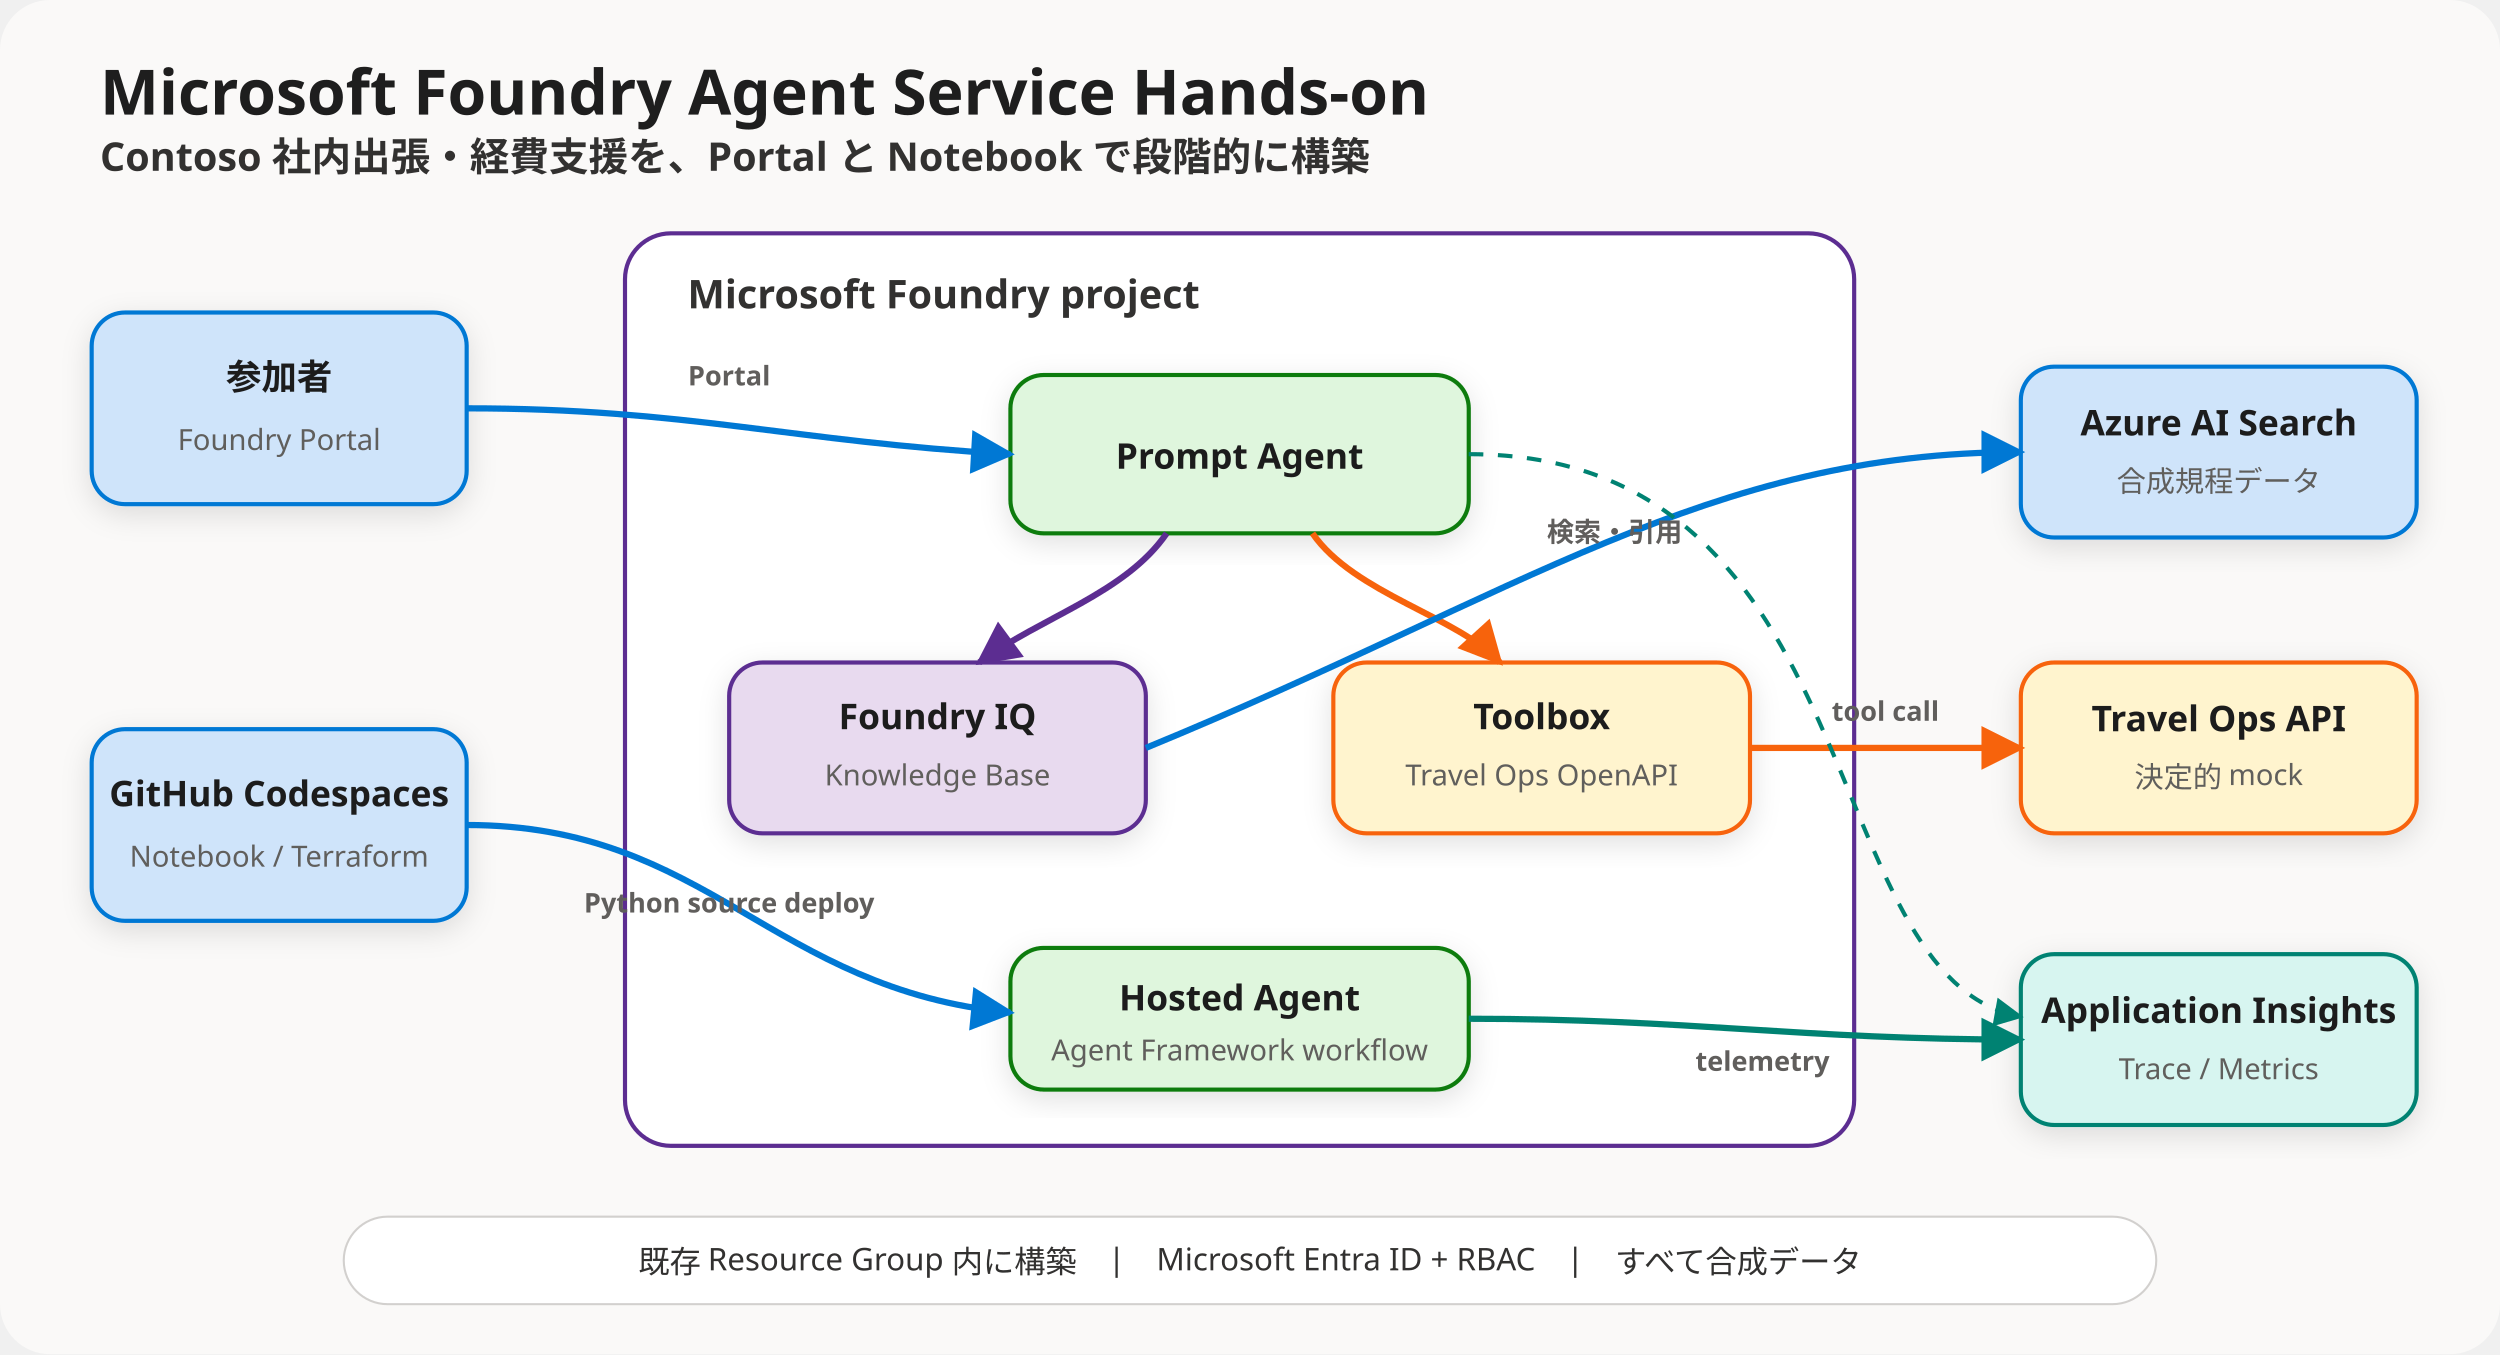
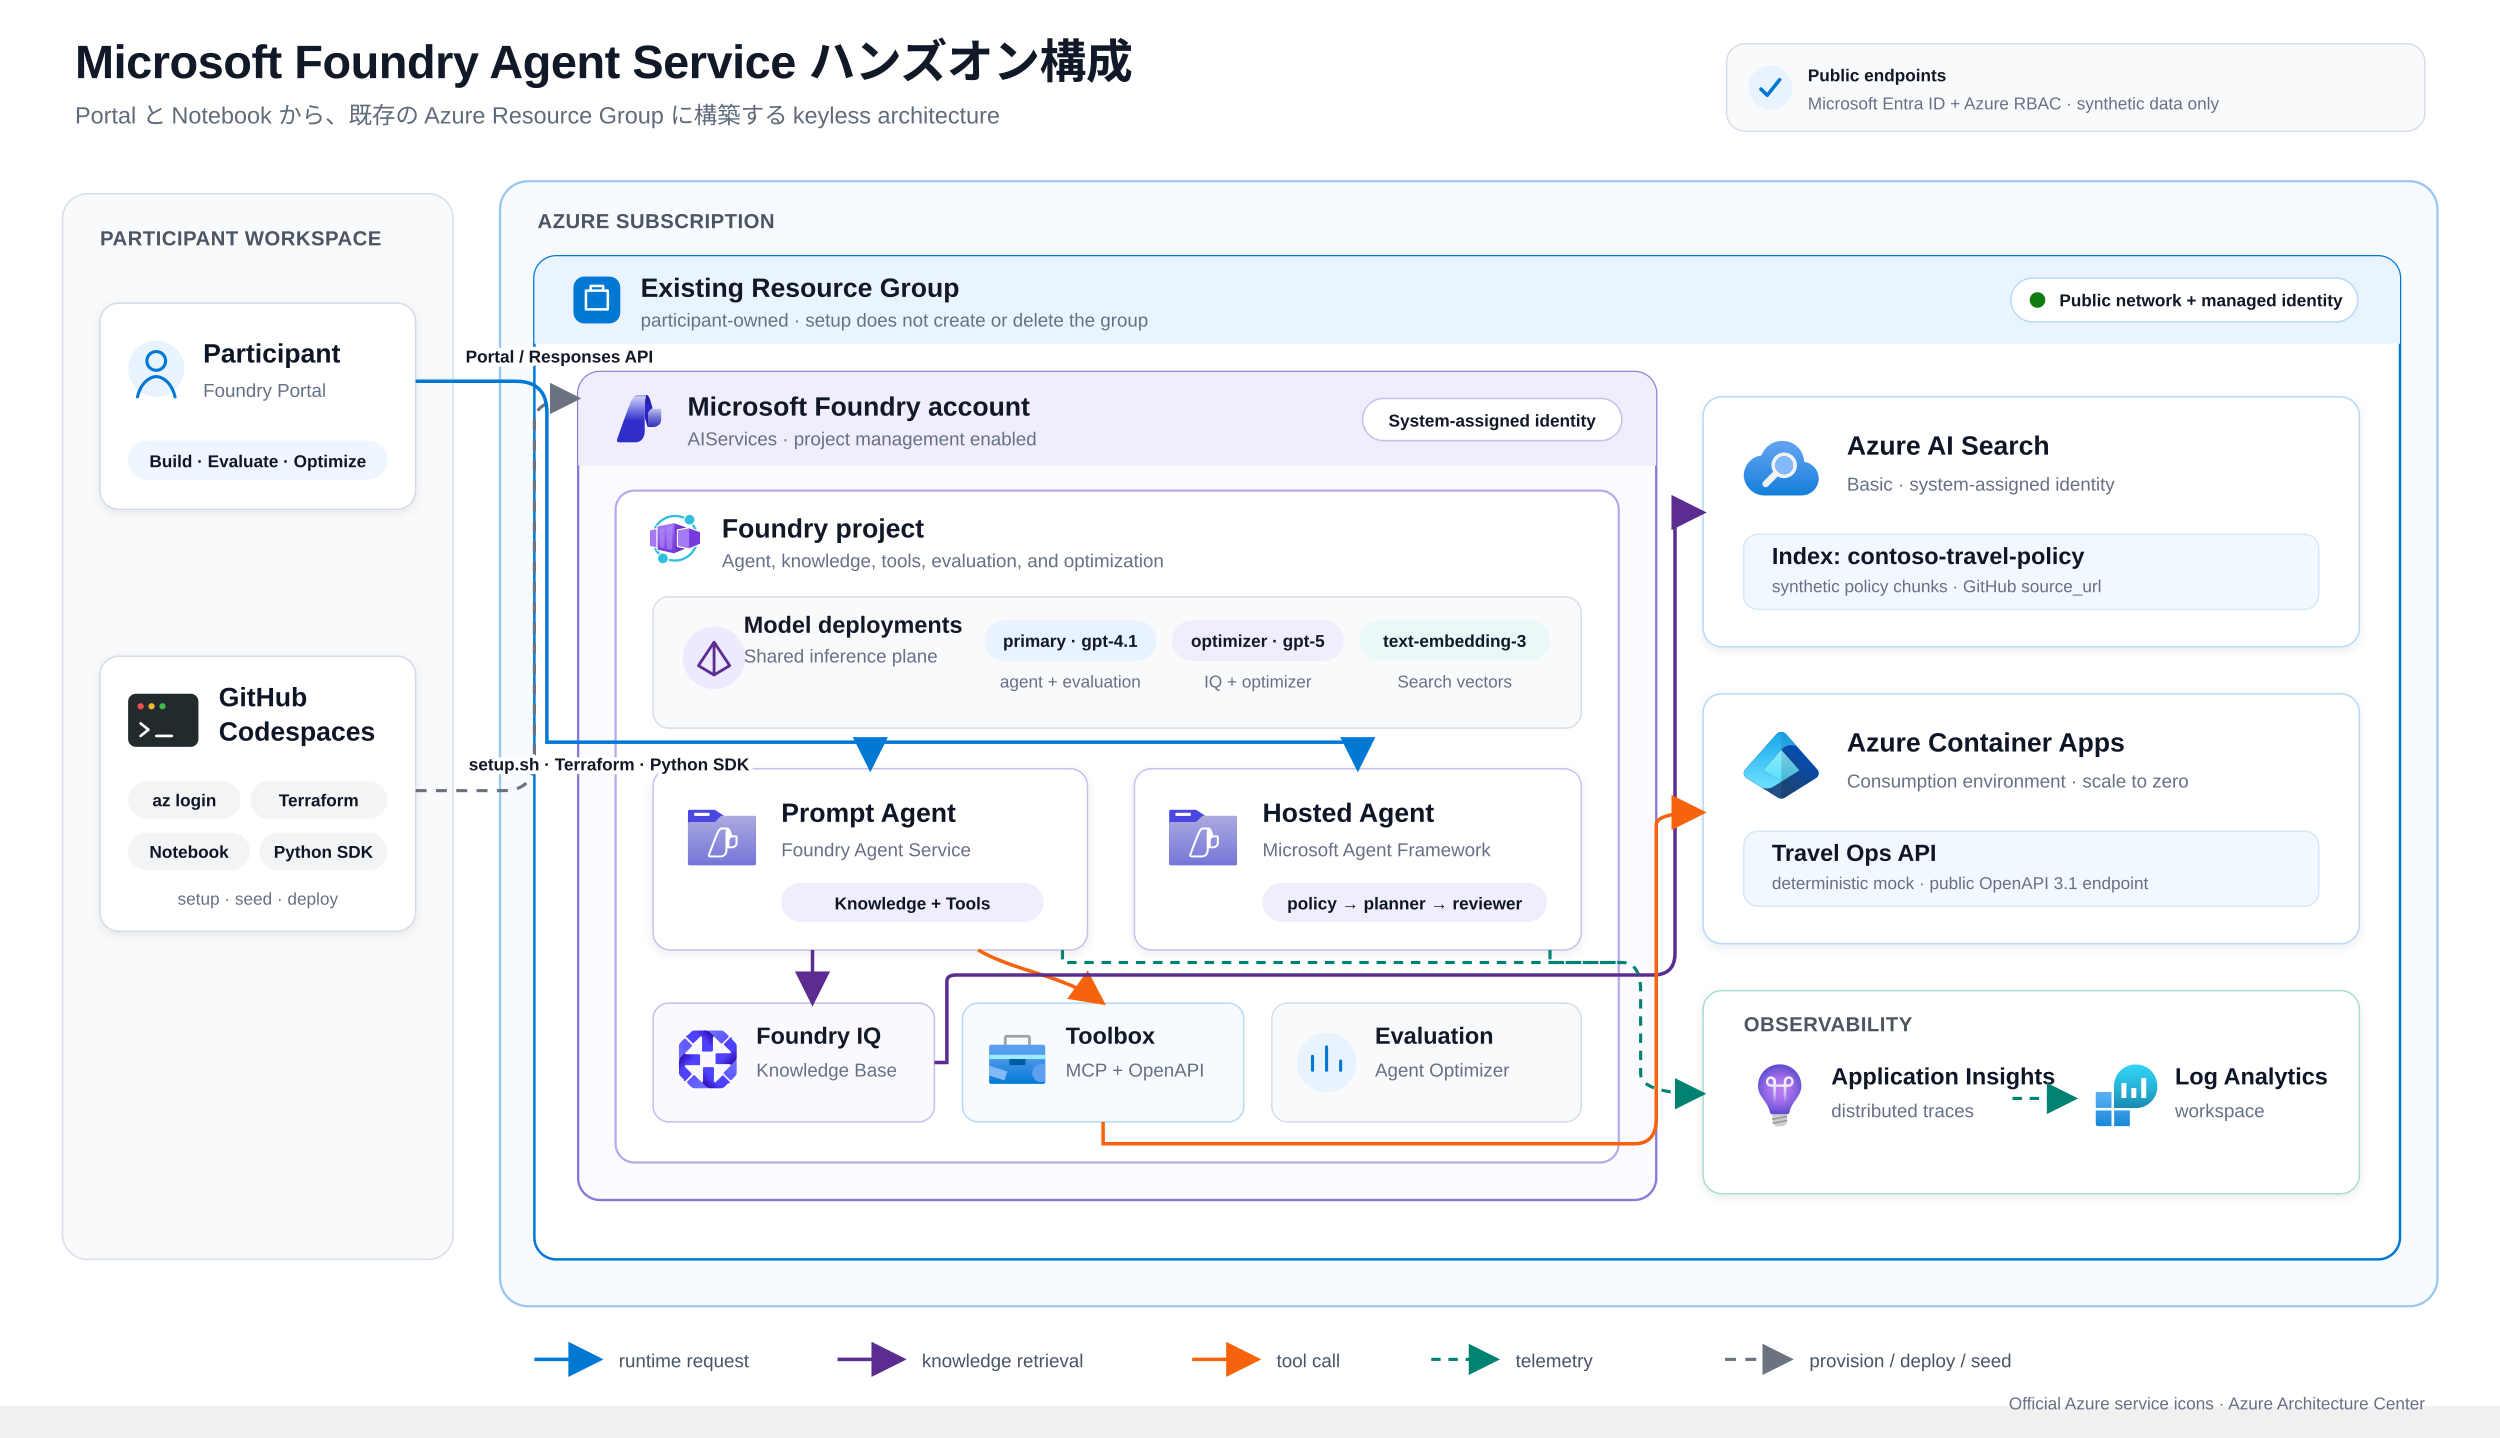
- <svg xmlns="http://www.w3.org/2000/svg" width="1200" height="650" viewBox="0 0 1200 650" role="img" aria-labelledby="title desc">
+ <svg xmlns="http://www.w3.org/2000/svg" width="1600" height="920" viewBox="0 0 1600 920" role="img" aria-labelledby="title desc">
  <defs>
-     <filter id="shadow" x="-20%" y="-20%" width="140%" height="140%">
-       <feDropShadow dx="0" dy="4" stdDeviation="7" flood-color="#000000" flood-opacity=".12" />
+     <marker id="arrow-runtime" markerWidth="10" markerHeight="10" refX="9" refY="5" orient="auto" markerUnits="strokeWidth">
+       <path d="M0,0 L10,5 L0,10 Z" fill="#0078D4" />
+     </marker>
+     <marker id="arrow-retrieval" markerWidth="10" markerHeight="10" refX="9" refY="5" orient="auto" markerUnits="strokeWidth">
+       <path d="M0,0 L10,5 L0,10 Z" fill="#5C2D91" />
+     </marker>
+     <marker id="arrow-tool" markerWidth="10" markerHeight="10" refX="9" refY="5" orient="auto" markerUnits="strokeWidth">
+       <path d="M0,0 L10,5 L0,10 Z" fill="#F7630C" />
+     </marker>
+     <marker id="arrow-telemetry" markerWidth="10" markerHeight="10" refX="9" refY="5" orient="auto" markerUnits="strokeWidth">
+       <path d="M0,0 L10,5 L0,10 Z" fill="#008272" />
+     </marker>
+     <marker id="arrow-deploy" markerWidth="10" markerHeight="10" refX="9" refY="5" orient="auto" markerUnits="strokeWidth">
+       <path d="M0,0 L10,5 L0,10 Z" fill="#6B7280" />
+     </marker>
+     <filter id="card-shadow" x="-10%" y="-10%" width="120%" height="130%">
+       <feDropShadow dx="0" dy="2" stdDeviation="3" flood-color="#111827" flood-opacity="0.08" />
    </filter>
-     <marker id="arrow-blue" viewBox="0 0 10 10" refX="9" refY="5" markerWidth="7" markerHeight="7" orient="auto-start-reverse">
-       <path d="M 0 0 L 10 5 L 0 10 z" fill="#0078D4" />
-     </marker>
-     <marker id="arrow-purple" viewBox="0 0 10 10" refX="9" refY="5" markerWidth="7" markerHeight="7" orient="auto-start-reverse">
-       <path d="M 0 0 L 10 5 L 0 10 z" fill="#5C2D91" />
-     </marker>
-     <marker id="arrow-orange" viewBox="0 0 10 10" refX="9" refY="5" markerWidth="7" markerHeight="7" orient="auto-start-reverse">
-       <path d="M 0 0 L 10 5 L 0 10 z" fill="#F7630C" />
-     </marker>
-     <marker id="arrow-teal" viewBox="0 0 10 10" refX="9" refY="5" markerWidth="7" markerHeight="7" orient="auto-start-reverse">
-       <path d="M 0 0 L 10 5 L 0 10 z" fill="#008272" />
-     </marker>
+     <linearGradient id="af-1" x1="10.91" y1="13.66" x2="13.62" y2="13.66" gradientTransform="translate(0 20) scale(1 -1)" gradientUnits="userSpaceOnUse">
+       <stop offset="0" stop-color="#302ec9" />
+       <stop offset=".12" stop-color="#151698" />
+       <stop offset=".25" stop-color="#0a0b7e" />
+       <stop offset=".43" stop-color="#090c7f" />
+       <stop offset=".51" stop-color="#141698" />
+       <stop offset=".61" stop-color="#282ac4" />
+       <stop offset=".77" stop-color="#8e8ff4" />
+       <stop offset=".85" stop-color="#a7a6f7" />
+       <stop offset=".91" stop-color="#cacafb" />
+       <stop offset="1" stop-color="#fff" />
+     </linearGradient>
+     <linearGradient id="af-2" x1="12.26" y1="8.32" x2="12.26" y2="18.23" gradientTransform="translate(0 20) scale(1 -1)" gradientUnits="userSpaceOnUse">
+       <stop offset=".02" stop-color="#201ba6" />
+       <stop offset=".64" stop-color="#2d29c7" />
+       <stop offset="1" stop-color="#201ba6" />
+     </linearGradient>
+     <linearGradient id="af-3" x1="14.19" y1="8.27" x2="14.19" y2="14.47" gradientTransform="translate(0 20) scale(1 -1)" gradientUnits="userSpaceOnUse">
+       <stop offset="0" stop-color="#3530c3" />
+       <stop offset=".5" stop-color="#6d71d1" />
+       <stop offset=".97" stop-color="#c0bff5" />
+       <stop offset="1" stop-color="#e3e4ff" />
+     </linearGradient>
+     <linearGradient id="af-4" x1="6.51" y1="3" x2="6.51" y2="19.15" gradientTransform="translate(0 20) scale(1 -1)" gradientUnits="userSpaceOnUse">
+       <stop offset="0" stop-color="#302ec9" />
+       <stop offset=".45" stop-color="#302ec9" />
+       <stop offset=".95" stop-color="#cacafb" />
+       <stop offset="1" stop-color="#7f7eaf" />
+     </linearGradient>
+     <symbol id="icon-foundry" viewBox="0 0 18 18">
+       <path d="M11.96,11.68s.07-.1.07-.24v-3.87c0-.85.66-1.76,1.59-2.03-.06-.19-.64-2.11-.81-2.65-.17-.56-.67-1.9-1.29-1.9,0,0,0,0-.01,0h0s-.09.05-.13.13c-.32.58-.46,3.02-.46,4.84v2.26c.27.97.91,3.22.96,3.35,0,0,.05.1.09.1h0Z" fill="url(#af-1)" />
+       <path d="M11.96,11.68s.07-.1.07-.24v-3.87c0-.85.66-1.76,1.59-2.03-.06-.19-.64-2.11-.81-2.65-.17-.56-.67-1.9-1.29-1.9,0,0,0,0-.01,0h0s-.09.05-.13.13c-.32.58-.46,3.02-.46,4.84v2.26c.27.97.91,3.22.96,3.35,0,0,.05.1.09.1h0Z" fill="url(#af-2)" />
+       <path d="M16.01,5.46h-1.81c-1.21,0-2.17,1.09-2.17,2.11v3.87c0,.14-.04.24-.07.24s-.09-.1-.09-.1c0,0,.07.21.17.21h1.98c.62,0,2.48-.61,2.48-2.52v-3.25c0-.41-.24-.55-.49-.55Z" fill="url(#af-3)" />
+       <path d="M2.34,17h5.38c2.35,0,3.2-2.03,3.2-3.81v-7.23c0-2.08.19-4.97.61-4.97h-3.23c-.77,0-1.43.82-2.18,2.48-.75,1.66-4.36,11.87-4.52,12.36-.26.79-.02,1.16.74,1.16Z" fill="url(#af-4)" />
+     </symbol>
+     <linearGradient id="fp-1" x1="8.798" y1="8.703" x2="14.683" y2="8.703" gradientUnits="userSpaceOnUse">
+       <stop offset=".001" stop-color="#773adc" />
+       <stop offset="1" stop-color="#552f99" />
+     </linearGradient>
+     <linearGradient id="fp-2" x1="5.764" y1="3.777" x2="5.764" y2="13.78" gradientUnits="userSpaceOnUse">
+       <stop offset="0" stop-color="#a67af4" />
+       <stop offset=".999" stop-color="#773adc" />
+     </linearGradient>
+     <symbol id="icon-project" viewBox="0 0 18 18">
+       <path d="M16.932,11.578a8.448,8.448,0,0,1-7.95,5.59,8.15,8.15,0,0,1-2.33-.33,2.133,2.133,0,0,0,.18-.83c.01,0,.03.01.04.01a7.422,7.422,0,0,0,2.11.3,7.646,7.646,0,0,0,6.85-4.28l.01-.01Z" fill="#32bedd" />
+       <path d="M3.582,14.068a2.025,2.025,0,0,0-.64.56,8.6,8.6,0,0,1-1.67-2.44l1.04.23v.26a.6.6,0,0,0,.47.59l.14.03a6.136,6.136,0,0,0,.62.73Z" fill="#32bedd" />
+       <path d="M12.352.958a2.28,2.28,0,0,0-.27.81c-.02-.01-.05-.02-.07-.03a7.479,7.479,0,0,0-3.03-.63,7.643,7.643,0,0,0-5.9,2.8l-.29.06a.6.6,0,0,0-.48.58v.46l-1.02.19A8.454,8.454,0,0,1,8.982.268,8.6,8.6,0,0,1,12.352.958Z" fill="#32bedd" />
+       <path d="M16.872,5.7l-1.09-.38a6.6,6.6,0,0,0-.72-1.16c-.02-.03-.04-.05-.05-.07a2.083,2.083,0,0,0,.72-.45A7.81,7.81,0,0,1,16.872,5.7Z" fill="#32bedd" />
+       <path d="M1.1,5.668l1.21-.23v6.55l-1.23-.27-.99-.22a.111.111,0,0,1-.09-.12v-5.4a.12.12,0,0,1,.09-.12Z" fill="#a67af4" />
+       <path d="M10.072,11.908l2.54.56L8.672,14.1c-.02,0-.03.01-.05.01a.154.154,0,0,1-.15-.15V3.448a.154.154,0,0,1,.15-.15.09.09,0,0,1,.05.01l4.46,1.56-3.05.57a.565.565,0,0,0-.44.54v5.4A.537.537,0,0,0,10.072,11.908Z" fill="url(#fp-1)" />
+       <path d="M8.586,3.3,2.878,4.378a.177.177,0,0,0-.14.175V12.68a.177.177,0,0,0,.137.174L8.581,14.1a.176.176,0,0,0,.21-.174V3.478A.175.175,0,0,0,8.619,3.3Z" fill="url(#fp-2)" />
+       <polygon points="5.948 4.921 5.948 12.483 7.934 12.814 7.934 4.564 5.948 4.921" fill="#b796f9" opacity=".5" />
+       <polygon points="3.509 5.329 3.509 11.954 5.238 12.317 5.238 5.031 3.509 5.329" fill="#b796f9" opacity=".5" />
+       <path d="M16,2.048a1.755,1.755,0,1,1-1.76-1.76A1.756,1.756,0,0,1,16,2.048Z" fill="#32bedd" />
+       <circle cx="4.65" cy="15.973" r="1.759" fill="#32bedd" />
+       <path d="M18,6.689v3.844a.222.222,0,0,1-.133.2l-.766.316-3.07,1.268-.011,0a.126.126,0,0,1-.038,0,.1.1,0,0,1-.1-.1V5.234a.1.1,0,0,1,.054-.088l0,0,.019,0a.031.031,0,0,1,.019,0,.055.055,0,0,1,.034.008l.011,0,.012,0L17.05,6.2l.8.282A.213.213,0,0,1,18,6.689Z" fill="#773adc" />
+       <path d="M13.959,5.14l-3.8.715a.118.118,0,0,0-.093.117v5.409a.118.118,0,0,0,.091.116l3.8.831a.115.115,0,0,0,.137-.09.109.109,0,0,0,0-.026V5.256a.117.117,0,0,0-.115-.118A.082.082,0,0,0,13.959,5.14Z" fill="#a67af4" />
+     </symbol>
+     <linearGradient id="agent-1" x1="-608.13" y1="-206.36" x2="-608.13" y2="-222.59" gradientTransform="translate(617.13 -205.76) scale(1 -1)" gradientUnits="userSpaceOnUse">
+       <stop offset="0" stop-color="#b6b6e1" />
+       <stop offset="1" stop-color="#7372d8" />
+     </linearGradient>
+     <symbol id="icon-agent" viewBox="0 0 18 18">
+       <path d="M17.46,3.36h-7.74c-.08,0-.16-.02-.23-.07l-2.21-1.47c-.07-.05-.15-.07-.23-.07H.54c-.11,0-.22.04-.3.12-.08.08-.12.18-.12.3v13.67c0,.05.01.11.03.16.02.05.05.1.09.14.04.04.08.07.14.09.05.02.1.03.16.03h16.91c.05,0,.11-.01.16-.03.05-.02.1-.05.14-.09.04-.04.07-.08.09-.14.02-.05.03-.11.03-.16V3.77c0-.11-.05-.21-.12-.29-.08-.08-.18-.12-.29-.12Z" fill="#4846df" />
+       <path d="M5.6,2.54H1.91c-.09,0-.17.08-.17.17v.47c0,.09.08.17.17.17h3.7c.09,0,.17-.08.17-.17v-.47c0-.09-.08-.17-.17-.17Z" fill="#fff" />
+       <path d="M17.46,3.34h-8.5c-.11,0-.22.04-.3.12l-1.36,1.37c-.08.08-.18.12-.3.12H.54c-.05,0-.11.01-.16.03-.05.02-.1.05-.14.09-.04.04-.07.08-.09.14-.02.05-.03.1-.03.16v10.44c0,.11.04.22.12.3.08.08.18.12.3.12h16.91c.11,0,.22-.04.3-.12.08-.08.12-.18.12-.3V3.75c0-.11-.04-.22-.12-.3-.08-.08-.18-.12-.3-.12h0Z" fill="url(#agent-1)" />
+       <path d="M12.6,8.43h-.8s-.07.02-.1.02l-.04-.13c-.1-.3-.24-.73-.29-.89-.15-.46-.42-.99-.87-1.03v-.02h-1.57c-.6,0-.99.65-1.3,1.28-.37.78-2.15,5.49-2.21,5.67-.1.27-.09.48.03.64.11.16.3.24.58.24h2.62c1.26,0,1.82-1,1.82-2v-.58l.09.15h.03c.05.03.11.05.17.05h.89c.5,0,1.47-.43,1.47-1.41v-1.49c0-.31-.2-.51-.5-.51h0ZM9.93,12.22c0,.25-.06,1.48-1.29,1.48h-2.62c-.09,0-.13-.01-.15-.01h0s0-.06.03-.17c.07-.2,1.84-4.88,2.19-5.62.32-.66.59-.99.83-.99h1.16c-.07.3-.12.8-.14,1.57,0,.22,0,.39,0,.44v3.3ZM12.58,10.43c0,.72-.82.89-.95.89h-.63v-1.67c0-.08.02-.16.06-.23,0-.02.03-.04.04-.06.03-.05.07-.11.12-.16.02-.02.04-.03.06-.05.06-.05.12-.09.19-.12.02,0,.03-.02.05-.02.09-.04.19-.06.29-.06h.78v1.48Z" fill="#fff" />
+     </symbol>
+     <linearGradient id="iq-1" x1="9.52" y1="1882" x2="17.62" y2="1887.9" gradientTransform="translate(0 -1882.5)" gradientUnits="userSpaceOnUse">
+       <stop offset="0" stop-color="#7274ff" />
+       <stop offset="1" stop-color="#4f42fd" />
+     </linearGradient>
+     <linearGradient id="iq-2" x1="7.5" y1="1885.6" x2="10" y2="1883.1" gradientTransform="translate(0 -1882.5)" gradientUnits="userSpaceOnUse">
+       <stop offset="0" stop-color="#4f42fd" />
+       <stop offset="1" stop-color="#2c08ac" />
+     </linearGradient>
+     <linearGradient id="iq-3" x1="-.5" y1="1890.98" x2="5.4" y2="1882.88" gradientTransform="translate(0 -1882.5)" gradientUnits="userSpaceOnUse">
+       <stop offset="0" stop-color="#7274ff" />
+       <stop offset="1" stop-color="#4f42fd" />
+     </linearGradient>
+     <linearGradient id="iq-4" x1="3.11" y1="1892.99" x2=".61" y2="1890.49" gradientTransform="translate(0 -1882.5)" gradientUnits="userSpaceOnUse">
+       <stop offset="0" stop-color="#4f42fd" />
+       <stop offset="1" stop-color="#2c08ac" />
+     </linearGradient>
+     <linearGradient id="iq-5" x1="8.46" y1="1900.94" x2=".36" y2="1895.14" gradientTransform="translate(0 -1882.5)" gradientUnits="userSpaceOnUse">
+       <stop offset="0" stop-color="#7274ff" />
+       <stop offset="1" stop-color="#4f42fd" />
+     </linearGradient>
+     <linearGradient id="iq-6" x1="10.54" y1="1897.44" x2="8.04" y2="1899.94" gradientTransform="translate(0 -1882.5)" gradientUnits="userSpaceOnUse">
+       <stop offset="0" stop-color="#4f42fd" />
+       <stop offset="1" stop-color="#2c08ac" />
+     </linearGradient>
+     <linearGradient id="iq-7" x1="18.44" y1="1892.04" x2="12.64" y2="1900.14" gradientTransform="translate(0 -1882.5)" gradientUnits="userSpaceOnUse">
+       <stop offset="0" stop-color="#7274ff" />
+       <stop offset="1" stop-color="#4f42fd" />
+     </linearGradient>
+     <linearGradient id="iq-8" x1="14.95" y1="1889.95" x2="17.45" y2="1892.45" gradientTransform="translate(0 -1882.5)" gradientUnits="userSpaceOnUse">
+       <stop offset="0" stop-color="#4f42fd" />
+       <stop offset="1" stop-color="#2c08ac" />
+     </linearGradient>
+     <symbol id="icon-iq" viewBox="0 0 18 18">
+       <path d="M7.85.25h5.2c.4,0,.8.2,1.1.5l1.1,1.1c.1.1.1.3,0,.4l-1.9,1.9h-.4l-1.2-1.2-1.7-1.7c-.4-.4-.8-.6-1.3-.8-.3,0-.6-.1-.9-.1h0v-.1Z" fill="url(#iq-1)" />
+       <path d="M2.75,1.85l1.1-1.1c.3-.3.7-.5,1.1-.5h2.8c.4,0,.7,0,1,.1.5.1,1,.4,1.3.8l1,1c-.2-.2-.5,0-.5.2v4s-.1.3-.3.3h-2.7s-.3,0-.3-.3V2.35c0-.2,0-.3-.3-.3s0,0-.2,0l-1.1,1.1-.9.9h-.4l-1.9-1.9v-.4h.3v.1Z" fill="url(#iq-2)" />
+       <path d="M.25,10.15v-5.2c0-.4.2-.8.5-1.1l1.1-1.1h.4l1.9,1.9v.4l-1.2,1.2-1.7,1.7c-.4.4-.6.8-.8,1.3,0,.3-.1.6-.1.9h-.1Z" fill="url(#iq-3)" />
+       <path d="M1.85,15.25l-1.1-1.1c-.3-.3-.5-.7-.5-1.1v-2.8c0-.4,0-.7.1-1,.1-.5.4-1,.8-1.3l1-1c-.2.2,0,.5.2.5h4s.3,0,.3.3v2.7c0,.1,0,.3-.3.3H2.35c-.2,0-.3.1-.3.3v.2l1.1,1.1.9.9v.4l-1.9,1.9c-.1.1-.3.1-.4,0h0v-.3h.1Z" fill="url(#iq-4)" />
+       <path d="M10.15,17.75h-5.2c-.4,0-.8-.2-1.1-.5l-1.1-1.1v-.4l1.9-1.9c0-.1.3-.1.4,0l1.2,1.2,1.7,1.7c.4.4.8.6,1.3.8.3,0,.6.1.9.1h0v.1Z" fill="url(#iq-5)" />
+       <path d="M15.25,16.15l-1.1,1.1c-.3.3-.7.5-1.1.5h-2.8c-.3,0-.6,0-.9-.1-.5-.1-1-.4-1.3-.8l-1-1c.2.2.5,0,.5-.2v-4c0-.1,0-.3.3-.3h2.7c.1,0,.3.1.3.3v4c0,.2.1.3.3.3h.2l1.1-1.1.9-.9c.1-.1.3-.1.4,0l1.9,1.9c.1.1.1.3,0,.4h-.4v-.1Z" fill="url(#iq-6)" />
+       <path d="M17.75,7.85v5.2c0,.4-.2.8-.5,1.1l-1.1,1.1c-.1.1-.3.1-.4,0l-1.9-1.9c-.1-.1-.1-.3,0-.4l1.2-1.2,1.7-1.7c.4-.4.6-.8.8-1.3,0-.3.1-.6.1-.9,0,0,.1,0,.1,0Z" fill="url(#iq-7)" />
+       <path d="M16.15,2.75l1.1,1.1c.3.3.5.7.5,1.1v2.8c0,.3,0,.6-.1.9-.1.5-.4,1-.8,1.3l-1,1c.2-.2,0-.5-.2-.5h-4c-.1,0-.3-.1-.3-.3v-2.7s.1-.3.3-.3h4c.2,0,.3,0,.3-.3s0,0,0-.2l-1.1-1.1-.9-.9c-.1,0-.1-.3,0-.4l1.9-1.9c.1-.1.3-.1.4,0h0v.4h-.1Z" fill="url(#iq-8)" />
+     </symbol>
+     <linearGradient id="toolbox-1" x1="9" y1="16.431" x2="9" y2="4.559" gradientUnits="userSpaceOnUse">
+       <stop offset="0" stop-color="#0078d4" />
+       <stop offset=".156" stop-color="#1380da" />
+       <stop offset=".528" stop-color="#3c91e5" />
+       <stop offset=".822" stop-color="#559cec" />
+       <stop offset="1" stop-color="#5ea0ef" />
+     </linearGradient>
+     <symbol id="icon-toolbox" viewBox="0 0 18 18">
+       <path d="M13.135,4.659h-.85V2.422a.1.1,0,0,0-.026,0H5.845a.093.093,0,0,0-.026,0V4.659h-.85V2.379a.846.846,0,0,1,.876-.81h6.414a.846.846,0,0,1,.876.81Z" fill="#a3a3a3" />
+       <rect x=".5" y="4.559" width="17" height="11.872" rx=".567" fill="url(#toolbox-1)" />
+       <rect x=".5" y="7.594" width="17" height="1.311" fill="#9cebff" />
+       <path d="M6.617,8.905H11.5v1.531a.281.281,0,0,1-.281.281H6.9a.281.281,0,0,1-.281-.281V8.905Z" fill="#005ba1" />
+       <polygon points=".5 10.894 .5 13.889 5.144 15.378 6.015 12.662 .5 10.894" fill="#83b9f9" />
+       <path d="M17.5,10.745a2.718,2.718,0,1,0,0,4.837Z" fill="#5ea0ef" />
+     </symbol>
+     <linearGradient id="search-1" x1="9" y1=".36" x2="9" y2="18.31" gradientUnits="userSpaceOnUse">
+       <stop offset=".18" stop-color="#5ea0ef" />
+       <stop offset="1" stop-color="#0078d4" />
+     </linearGradient>
+     <symbol id="icon-search" viewBox="0 0 18 18">
+       <path d="M18,11.32a4.12,4.12,0,0,0-3.51-4,5.15,5.15,0,0,0-5.25-5,5.25,5.25,0,0,0-5,3.49A4.86,4.86,0,0,0,0,10.59a5,5,0,0,0,5.07,4.82l.44,0h8.21a.78.78,0,0,0,.22,0A4.13,4.13,0,0,0,18,11.32Z" fill="url(#search-1)" />
+       <path d="M12.33,6.59a3.07,3.07,0,0,0-5.61.85,3.16,3.16,0,0,0,.33,2.27L4.71,12.08a.79.79,0,0,0,0,1.12.78.78,0,0,0,.56.23.76.76,0,0,0,.56-.23l2.33-2.36a3.14,3.14,0,0,0,.81.33,3.08,3.08,0,0,0,3.36-4.58Zm-.54,2.1A2.16,2.16,0,0,1,9.7,10.34a1.79,1.79,0,0,1-.51-.07,1.87,1.87,0,0,1-.7-.32,2.13,2.13,0,0,1-.56-.56,2.17,2.17,0,0,1-.31-1.73A2.14,2.14,0,0,1,9.7,6a2.31,2.31,0,0,1,.52.06,2.18,2.18,0,0,1,1.32,1A2.13,2.13,0,0,1,11.79,8.69Z" fill="#f2f2f2" />
+       <ellipse cx="9.69" cy="8.18" rx="2.15" ry="2.16" fill="#83b9f9" />
+     </symbol>
+     <linearGradient id="container-1" x1="7.697" y1="779.168" x2="14.082" y2="786.631" gradientTransform="translate(0 791.516) scale(1 -1)" gradientUnits="userSpaceOnUse">
+       <stop offset="0" stop-color="#225086" />
+       <stop offset="1" stop-color="#0055c5" />
+     </linearGradient>
+     <linearGradient id="container-2" x1="6.364" y1="778.164" x2="6.364" y2="794.412" gradientTransform="translate(0 791.516) scale(1 -1)" gradientUnits="userSpaceOnUse">
+       <stop offset="0" stop-color="#6df" />
+       <stop offset="1" stop-color="#0294e4" />
+     </linearGradient>
+     <linearGradient id="container-3" x1="9.001" y1="775.956" x2="9.001" y2="794.845" gradientTransform="translate(0 791.516) scale(1 -1)" gradientUnits="userSpaceOnUse">
+       <stop offset="0" stop-color="#44dbf9" />
+       <stop offset="1" stop-color="#cbf8ff" />
+     </linearGradient>
+     <linearGradient id="container-4" x1="13.5" y1="774.721" x2="13.5" y2="790.782" gradientTransform="translate(0 791.516) scale(1 -1)" gradientUnits="userSpaceOnUse">
+       <stop offset="0" stop-color="#041642" />
+       <stop offset="1" stop-color="#041642" stop-opacity=".25" />
+     </linearGradient>
+     <symbol id="icon-container" viewBox="0 0 18 18">
+       <path d="m17.647,9.906L10.147,1.445c-.599-.676-1.694-.676-2.294,0L.353,9.906c-.579.654-.428,1.641.323,2.111l7.499,4.688c.5.313,1.148.313,1.648,0l7.499-4.688c.751-.469.902-1.457.323-2.111h0Z" fill="url(#container-1)" />
+       <path d="m10.148,1.445c-.599-.676-1.694-.676-2.294,0L.354,9.906c-.579.654-.428,1.641.323,2.111,0,0,2.776,1.735,3.126,1.954.388.242,1.033.511,1.715.511.621,0,1.197-.18,1.676-.487l1.806-1.129-4.364-2.728,4.474-5.047c.55-.627,1.377-1.026,2.302-1.026.472,0,.917.107,1.314.292l-2.579-2.909v-.002Z" fill="url(#container-2)" />
+       <polygon points="4.636 10.138 4.688 10.17 9.001 12.866 13.365 10.138 9.001 5.214 4.636 10.138" fill="url(#container-3)" />
+       <path d="m9.001,16.939c.287,0,.574-.078.824-.234l7.499-4.688c.751-.469.902-1.457.323-2.111L10.148,1.445c-.3-.338-.723-.507-1.147-.507v16.001Z" fill="url(#container-4)" fill-opacity=".5" opacity=".5" />
+     </symbol>
+     <radialGradient id="appi-1" cx="9" cy="7.35" r="6.42" gradientUnits="userSpaceOnUse">
+       <stop offset="0" stop-color="#b77af4" />
+       <stop offset=".21" stop-color="#b378f2" />
+       <stop offset=".43" stop-color="#a672ed" />
+       <stop offset=".65" stop-color="#9267e4" />
+       <stop offset=".88" stop-color="#7559d8" />
+       <stop offset="1" stop-color="#624fd0" />
+     </radialGradient>
+     <linearGradient id="appi-2" x1="9.02" y1="3.91" x2="9.08" y2="11.49" gradientUnits="userSpaceOnUse">
+       <stop offset="0" stop-color="#f2f2f2" />
+       <stop offset=".23" stop-color="#f1f1f2" stop-opacity=".99" />
+       <stop offset=".37" stop-color="#ededf1" stop-opacity=".95" />
+       <stop offset=".48" stop-color="#e7e5f0" stop-opacity=".89" />
+       <stop offset=".58" stop-color="#dedbee" stop-opacity=".81" />
+       <stop offset=".67" stop-color="#d3ceeb" stop-opacity=".7" />
+       <stop offset=".76" stop-color="#c4bee8" stop-opacity=".57" />
+       <stop offset=".84" stop-color="#b4abe5" stop-opacity=".41" />
+       <stop offset=".92" stop-color="#a095e1" stop-opacity=".22" />
+       <stop offset=".99" stop-color="#8b7ddc" stop-opacity=".02" />
+       <stop offset="1" stop-color="#897bdc" stop-opacity="0" />
+     </linearGradient>
+     <symbol id="icon-appinsights" viewBox="0 0 18 18">
+       <path d="M10.23,17.39l.81-.87V14.2H7v2.32l.81.87A.32.32,0,0,0,8,17.5h2A.32.32,0,0,0,10.23,17.39Z" fill="#cecece" />
+       <path d="M9,.5A5.89,5.89,0,0,0,3.09,7.07c.27,2.47,2.62,3.62,3.29,6.75a.49.49,0,0,0,.47.38h4.3a.49.49,0,0,0,.47-.38c.67-3.13,3-4.28,3.29-6.75A5.89,5.89,0,0,0,9,.5ZM7,14.2" fill="url(#appi-1)" />
+       <path d="M11.46,3.79a1.4,1.4,0,0,0-1.35,1.44V6H8V5.23A1.41,1.41,0,0,0,6.59,3.79,1.4,1.4,0,0,0,5.24,5.23,1.41,1.41,0,0,0,6.59,6.68h.64v6a.36.36,0,0,0,.72,0v-6h2.16v6a.36.36,0,1,0,.72,0v-6h.63a1.4,1.4,0,0,0,1.35-1.45A1.4,1.4,0,0,0,11.46,3.79ZM7.23,6H6.55a.74.74,0,0,1-.68-.77.74.74,0,0,1,.68-.77.74.74,0,0,1,.68.77Zm4.28,0h-.68V5.19a.68.68,0,1,1,1.35,0A.73.73,0,0,1,11.51,6Z" fill="url(#appi-2)" />
+       <polygon points="6.96 15.8 11.04 15.01 11.04 14.56 6.96 15.36 6.96 15.8" fill="#999" />
+       <polygon points="11.04 16.11 11.04 15.67 6.96 16.48 6.96 16.52 7.27 16.86 11.04 16.11" fill="#999" />
+     </symbol>
+     <linearGradient id="log-1" x1="5.23" y1="17.45" x2="5.23" y2="8.09" gradientUnits="userSpaceOnUse">
+       <stop offset="0" stop-color="#1988d9" />
+       <stop offset=".9" stop-color="#54aef0" />
+     </linearGradient>
+     <linearGradient id="log-2" x1="11.5" y1="12.45" x2="11.5" y2=".55" gradientUnits="userSpaceOnUse">
+       <stop offset="0" stop-color="#198ab3" />
+       <stop offset=".44" stop-color="#27b2d7" />
+       <stop offset="1" stop-color="#32d4f5" />
+     </linearGradient>
+     <symbol id="icon-loganalytics" viewBox="0 0 18 18">
+       <path d="M5.59,13.13H9.91v4.32H5.59ZM1.15,17.45H4.87V13.13H.55v3.72A.6.6,0,0,0,1.15,17.45Zm-.6-5H4.87V8.09H.55Z" fill="url(#log-1)" />
+       <path d="M11.5.55a5.89,5.89,0,0,1,5.95,6,5.89,5.89,0,0,1-5.95,5.95H5.55V6.5A5.89,5.89,0,0,1,11.5.55Z" fill-rule="evenodd" fill="url(#log-2)" />
+       <rect x="7.59" y="5.65" width="1.36" height="4.08" fill="#fff" />
+       <rect x="10.31" y="7.01" width="1.36" height="2.72" fill="#fff" />
+       <rect x="13.03" y="4.29" width="1.36" height="5.44" fill="#fff" />
+     </symbol>
    <style>
-       .title { font: 700 30px "Segoe UI", "Noto Sans JP", sans-serif; fill: #1e1e1e; }
-       .section { font: 600 19px "Segoe UI", "Noto Sans JP", sans-serif; fill: #323130; }
-       .label { font: 600 17px "Segoe UI", "Noto Sans JP", sans-serif; fill: #1e1e1e; text-anchor: middle; }
-       .small { font: 400 14px "Segoe UI", "Noto Sans JP", sans-serif; fill: #605e5c; text-anchor: middle; }
-       .flow { font: 600 13px "Segoe UI", "Noto Sans JP", sans-serif; fill: #605e5c; text-anchor: middle; }
-       .footer { font: 500 15px "Segoe UI", "Noto Sans JP", sans-serif; fill: #323130; text-anchor: middle; }
+       text { font-family: "Segoe UI", "Noto Sans JP", Arial, sans-serif; fill: #111827; }
+       .title { font-size: 30px; font-weight: 700; letter-spacing: -.3px; }
+       .subtitle { font-size: 15px; fill: #5F6B7A; }
+       .boundary-label { font-size: 13px; font-weight: 600; fill: #4B5563; letter-spacing: .3px; }
+       .resource-title { font-size: 17px; font-weight: 650; }
+       .service-title { font-size: 15px; font-weight: 650; }
+       .service-subtitle { font-size: 12px; fill: #667085; }
+       .caption { font-size: 11px; fill: #667085; }
+       .chip { font-size: 11px; font-weight: 600; }
+       .flow-label { font-size: 11px; font-weight: 600; paint-order: stroke; stroke: #fff; stroke-width: 5px; stroke-linejoin: round; }
+       .legend { font-size: 12px; fill: #475467; }
+       .runtime { fill: none; stroke: #0078D4; stroke-width: 2.25; marker-end: url(#arrow-runtime); }
+       .retrieval { fill: none; stroke: #5C2D91; stroke-width: 2.25; marker-end: url(#arrow-retrieval); }
+       .tool { fill: none; stroke: #F7630C; stroke-width: 2.25; marker-end: url(#arrow-tool); }
+       .telemetry { fill: none; stroke: #008272; stroke-width: 2; stroke-dasharray: 6 5; marker-end: url(#arrow-telemetry); }
+       .telemetry-branch { fill: none; stroke: #008272; stroke-width: 2; stroke-dasharray: 6 5; }
+       .deploy { fill: none; stroke: #6B7280; stroke-width: 2; stroke-dasharray: 7 6; marker-end: url(#arrow-deploy); }
+       .soft-line { fill: none; stroke: #B9A7E8; stroke-width: 1.5; }
    </style>
  </defs>
-   <rect width="1200" height="650" rx="24" fill="#FAF9F8" />
-   <text x="48" y="55" class="title">Microsoft Foundry Agent Service Hands-on</text>
-   <text x="48" y="82" class="section">Contoso 社内出張・経費支援を、Portal と Notebook で段階的に構築</text>
-   <g filter="url(#shadow)">
-     <rect x="44" y="150" width="180" height="92" rx="16" fill="#CFE4FA" stroke="#0078D4" stroke-width="2" />
-     <text x="134" y="187" class="label">参加者</text>
-     <text x="134" y="216" class="small">Foundry Portal</text>
-   </g>
-   <g filter="url(#shadow)">
-     <rect x="44" y="350" width="180" height="92" rx="16" fill="#CFE4FA" stroke="#0078D4" stroke-width="2" />
-     <text x="134" y="387" class="label">GitHub Codespaces</text>
-     <text x="134" y="416" class="small">Notebook / Terraform</text>
-   </g>
-   <rect x="300" y="112" width="590" height="438" rx="22" fill="#FFFFFF" stroke="#5C2D91" stroke-width="2" />
-   <text x="330" y="148" class="section">Microsoft Foundry project</text>
-   <g filter="url(#shadow)">
-     <rect x="485" y="180" width="220" height="76" rx="16" fill="#DFF6DD" stroke="#107C10" stroke-width="2" />
-     <text x="595" y="225" class="label">Prompt Agent</text>
-   </g>
-   <g filter="url(#shadow)">
-     <rect x="350" y="318" width="200" height="82" rx="16" fill="#E8DAEF" stroke="#5C2D91" stroke-width="2" />
-     <text x="450" y="350" class="label">Foundry IQ</text>
-     <text x="450" y="377" class="small">Knowledge Base</text>
-   </g>
-   <g filter="url(#shadow)">
-     <rect x="640" y="318" width="200" height="82" rx="16" fill="#FFF4CE" stroke="#F7630C" stroke-width="2" />
-     <text x="740" y="350" class="label">Toolbox</text>
-     <text x="740" y="377" class="small">Travel Ops OpenAPI</text>
-   </g>
-   <g filter="url(#shadow)">
-     <rect x="485" y="455" width="220" height="68" rx="16" fill="#DFF6DD" stroke="#107C10" stroke-width="2" />
-     <text x="595" y="485" class="label">Hosted Agent</text>
-     <text x="595" y="509" class="small">Agent Framework workflow</text>
-   </g>
-   <g filter="url(#shadow)">
-     <rect x="970" y="176" width="190" height="82" rx="16" fill="#CFE4FA" stroke="#0078D4" stroke-width="2" />
-     <text x="1065" y="209" class="label">Azure AI Search</text>
-     <text x="1065" y="236" class="small">合成規程データ</text>
-   </g>
-   <g filter="url(#shadow)">
-     <rect x="970" y="318" width="190" height="82" rx="16" fill="#FFF4CE" stroke="#F7630C" stroke-width="2" />
-     <text x="1065" y="351" class="label">Travel Ops API</text>
-     <text x="1065" y="378" class="small">決定的 mock</text>
-   </g>
-   <g filter="url(#shadow)">
-     <rect x="970" y="458" width="190" height="82" rx="16" fill="#D7F5F0" stroke="#008272" stroke-width="2" />
-     <text x="1065" y="491" class="label">Application Insights</text>
-     <text x="1065" y="518" class="small">Trace / Metrics</text>
-   </g>
-   <path d="M224 196 C330 196 380 212 485 218" fill="none" stroke="#0078D4" stroke-width="3" marker-end="url(#arrow-blue)" />
-   <text x="350" y="185" class="flow">Portal</text>
-   <path d="M224 396 C340 396 370 475 485 486" fill="none" stroke="#0078D4" stroke-width="3" marker-end="url(#arrow-blue)" />
-   <text x="350" y="438" class="flow">Python source deploy</text>
-   <path d="M560 256 C540 285 500 296 470 318" fill="none" stroke="#5C2D91" stroke-width="3" marker-end="url(#arrow-purple)" />
-   <path d="M630 256 C650 285 700 296 720 318" fill="none" stroke="#F7630C" stroke-width="3" marker-end="url(#arrow-orange)" />
-   <path d="M550 359 C730 285 820 217 970 217" fill="none" stroke="#0078D4" stroke-width="3" marker-end="url(#arrow-blue)" />
-   <text x="775" y="260" class="flow">検索・引用</text>
-   <path d="M840 359 L970 359" fill="none" stroke="#F7630C" stroke-width="3" marker-end="url(#arrow-orange)" />
-   <text x="905" y="346" class="flow">tool call</text>
-   <path d="M705 489 C810 489 865 499 970 499" fill="none" stroke="#008272" stroke-width="3" marker-end="url(#arrow-teal)" />
-   <path d="M705 218 C900 218 870 470 970 488" fill="none" stroke="#008272" stroke-width="2" stroke-dasharray="7 7" marker-end="url(#arrow-teal)" />
-   <text x="846" y="514" class="flow">telemetry</text>
-   <rect x="165" y="584" width="870" height="42" rx="21" fill="#FFFFFF" stroke="#D2D0CE" />
-   <text x="600" y="611" class="footer">既存 Resource Group 内に構築　|　Microsoft Entra ID + RBAC　|　すべて合成データ</text>
+   <rect width="1600" height="900" fill="#FFFFFF" />
+   <text x="48" y="50" class="title">Microsoft Foundry Agent Service ハンズオン構成</text>
+   <text x="48" y="79" class="subtitle">Portal と Notebook から、既存の Azure Resource Group に構築する keyless architecture</text>
+   <g transform="translate(1105 28)">
+     <rect width="447" height="56" rx="12" fill="#F8FAFC" stroke="#D7DEE8" />
+     <circle cx="28" cy="28" r="14" fill="#E8F3FF" />
+     <path d="M22 29l4 4 8-10" fill="none" stroke="#0078D4" stroke-width="2.3" stroke-linecap="round" stroke-linejoin="round" />
+     <text x="52" y="24" class="chip">Public endpoints</text>
+     <text x="52" y="42" class="caption">Microsoft Entra ID + Azure RBAC · synthetic data only</text>
+   </g>
+   <g>
+     <rect x="40" y="124" width="250" height="682" rx="16" fill="#F8FAFC" stroke="#D8DEE8" />
+     <text x="64" y="157" class="boundary-label">PARTICIPANT WORKSPACE</text>
+     <g filter="url(#card-shadow)">
+       <rect x="64" y="194" width="202" height="132" rx="12" fill="#FFFFFF" stroke="#D5DCE6" />
+       <circle cx="100" cy="236" r="18" fill="#E8F3FF" />
+       <circle cx="100" cy="231" r="6" fill="none" stroke="#0078D4" stroke-width="2" />
+       <path d="M88 254c2-9 8-13 12-13s10 4 12 13" fill="none" stroke="#0078D4" stroke-width="2" stroke-linecap="round" />
+       <text x="130" y="232" class="resource-title">Participant</text>
+       <text x="130" y="254" class="service-subtitle">Foundry Portal</text>
+       <rect x="82" y="282" width="166" height="25" rx="12.5" fill="#EEF6FF" />
+       <text x="165" y="299" text-anchor="middle" class="chip" fill="#005A9E">Build · Evaluate · Optimize</text>
+     </g>
+     <g filter="url(#card-shadow)">
+       <rect x="64" y="420" width="202" height="176" rx="12" fill="#FFFFFF" stroke="#D5DCE6" />
+       <rect x="82" y="444" width="45" height="34" rx="5" fill="#24292F" />
+       <circle cx="90" cy="452" r="2" fill="#F85149" />
+       <circle cx="97" cy="452" r="2" fill="#F0B72F" />
+       <circle cx="104" cy="452" r="2" fill="#3FB950" />
+       <path d="M90 463l5 4-5 4M100 471h10" fill="none" stroke="#FFFFFF" stroke-width="1.7" stroke-linecap="round" stroke-linejoin="round" />
+       <text x="140" y="452" class="resource-title">GitHub</text>
+       <text x="140" y="474" class="resource-title">Codespaces</text>
+       <g>
+         <rect x="82" y="500" width="72" height="24" rx="12" fill="#F3F4F6" />
+         <text x="118" y="516" text-anchor="middle" class="chip">az login</text>
+         <rect x="160" y="500" width="88" height="24" rx="12" fill="#F3F4F6" />
+         <text x="204" y="516" text-anchor="middle" class="chip">Terraform</text>
+         <rect x="82" y="533" width="78" height="24" rx="12" fill="#F3F4F6" />
+         <text x="121" y="549" text-anchor="middle" class="chip">Notebook</text>
+         <rect x="166" y="533" width="82" height="24" rx="12" fill="#F3F4F6" />
+         <text x="207" y="549" text-anchor="middle" class="chip">Python SDK</text>
+       </g>
+       <text x="165" y="579" text-anchor="middle" class="caption">setup · seed · deploy</text>
+     </g>
+   </g>
+   <rect x="320" y="116" width="1240" height="720" rx="18" fill="#F7FBFF" stroke="#9CC7F0" stroke-width="1.5" />
+   <text x="344" y="146" class="boundary-label">AZURE SUBSCRIPTION</text>
+   <rect x="342" y="164" width="1194" height="642" rx="14" fill="#FFFFFF" stroke="#0078D4" stroke-width="1.6" />
+   <path d="M342 178a14 14 0 0 1 14-14h1166a14 14 0 0 1 14 14v42H342Z" fill="#EAF4FF" />
+   <g transform="translate(367 177)">
+     <rect width="30" height="30" rx="7" fill="#0078D4" />
+     <path d="M8 9h14v12H8zM11 6h8v3h-8z" fill="none" stroke="#fff" stroke-width="1.6" stroke-linejoin="round" />
+   </g>
+   <text x="410" y="190" class="resource-title">Existing Resource Group</text>
+   <text x="410" y="209" class="service-subtitle">participant-owned · setup does not create or delete the group</text>
+   <g transform="translate(1287 178)">
+     <rect width="222" height="28" rx="14" fill="#FFFFFF" stroke="#B9D9F7" />
+     <circle cx="17" cy="14" r="5" fill="#107C10" />
+     <text x="31" y="18" class="chip">Public network + managed identity</text>
+   </g>
+   <g>
+     <rect x="370" y="238" width="690" height="530" rx="14" fill="#FBFAFF" stroke="#8B78D7" stroke-width="1.5" />
+     <path d="M370 252a14 14 0 0 1 14-14h662a14 14 0 0 1 14 14v46H370Z" fill="#F0EDFC" />
+     <use href="#icon-foundry" x="392" y="251" width="34" height="34" />
+     <text x="440" y="266" class="resource-title">Microsoft Foundry account</text>
+     <text x="440" y="285" class="service-subtitle">AIServices · project management enabled</text>
+     <rect x="872" y="255" width="166" height="27" rx="13.5" fill="#FFFFFF" stroke="#C9C1EC" />
+     <text x="955" y="273" text-anchor="middle" class="chip">System-assigned identity</text>
+     <rect x="394" y="314" width="642" height="430" rx="12" fill="#FFFFFF" stroke="#B9A7E8" stroke-width="1.4" />
+     <use href="#icon-project" x="416" y="329" width="32" height="32" />
+     <text x="462" y="344" class="resource-title">Foundry project</text>
+     <text x="462" y="363" class="service-subtitle">Agent, knowledge, tools, evaluation, and optimization</text>
+     <rect x="418" y="382" width="594" height="84" rx="10" fill="#F8FAFC" stroke="#D8DEE8" />
+     <g transform="translate(437 401)">
+       <circle cx="20" cy="20" r="20" fill="#EDE9FE" />
+       <path d="M10 25l10-15 10 15-10 6zM20 10v21" fill="none" stroke="#5C2D91" stroke-width="1.8" stroke-linejoin="round" />
+     </g>
+     <text x="476" y="405" class="service-title">Model deployments</text>
+     <text x="476" y="424" class="service-subtitle">Shared inference plane</text>
+     <g transform="translate(630 397)">
+       <rect width="110" height="26" rx="13" fill="#E8F3FF" />
+       <text x="55" y="17" text-anchor="middle" class="chip">primary · gpt-4.1</text>
+       <text x="55" y="43" text-anchor="middle" class="caption">agent + evaluation</text>
+     </g>
+     <g transform="translate(750 397)">
+       <rect width="110" height="26" rx="13" fill="#F0EDFC" />
+       <text x="55" y="17" text-anchor="middle" class="chip">optimizer · gpt-5</text>
+       <text x="55" y="43" text-anchor="middle" class="caption">IQ + optimizer</text>
+     </g>
+     <g transform="translate(870 397)">
+       <rect width="122" height="26" rx="13" fill="#EAF9F7" />
+       <text x="61" y="17" text-anchor="middle" class="chip">text-embedding-3</text>
+       <text x="61" y="43" text-anchor="middle" class="caption">Search vectors</text>
+     </g>
+     <g filter="url(#card-shadow)">
+       <rect x="418" y="492" width="278" height="116" rx="11" fill="#FFFFFF" stroke="#C9C1EC" />
+       <use href="#icon-agent" x="440" y="514" width="44" height="44" />
+       <text x="500" y="526" class="resource-title">Prompt Agent</text>
+       <text x="500" y="548" class="service-subtitle">Foundry Agent Service</text>
+       <rect x="500" y="565" width="168" height="25" rx="12.5" fill="#F0EDFC" />
+       <text x="584" y="582" text-anchor="middle" class="chip">Knowledge + Tools</text>
+     </g>
+     <g filter="url(#card-shadow)">
+       <rect x="726" y="492" width="286" height="116" rx="11" fill="#FFFFFF" stroke="#C9C1EC" />
+       <use href="#icon-agent" x="748" y="514" width="44" height="44" />
+       <text x="808" y="526" class="resource-title">Hosted Agent</text>
+       <text x="808" y="548" class="service-subtitle">Microsoft Agent Framework</text>
+       <rect x="808" y="565" width="182" height="25" rx="12.5" fill="#F0EDFC" />
+       <text x="899" y="582" text-anchor="middle" class="chip">policy → planner → reviewer</text>
+     </g>
+     <g>
+       <rect x="418" y="642" width="180" height="76" rx="10" fill="#FAF9FF" stroke="#C9C1EC" />
+       <use href="#icon-iq" x="434" y="659" width="38" height="38" />
+       <text x="484" y="668" class="service-title">Foundry IQ</text>
+       <text x="484" y="689" class="service-subtitle">Knowledge Base</text>
+       <rect x="616" y="642" width="180" height="76" rx="10" fill="#F7FBFF" stroke="#B9D9F7" />
+       <use href="#icon-toolbox" x="632" y="659" width="38" height="38" />
+       <text x="682" y="668" class="service-title">Toolbox</text>
+       <text x="682" y="689" class="service-subtitle">MCP + OpenAPI</text>
+       <rect x="814" y="642" width="198" height="76" rx="10" fill="#F8FAFC" stroke="#D8DEE8" />
+       <circle cx="849" cy="680" r="19" fill="#E8F3FF" />
+       <path d="M840 685v-9m9 9v-15m9 15v-6" fill="none" stroke="#0078D4" stroke-width="2" stroke-linecap="round" />
+       <text x="880" y="668" class="service-title">Evaluation</text>
+       <text x="880" y="689" class="service-subtitle">Agent Optimizer</text>
+     </g>
+   </g>
+   <g>
+     <g filter="url(#card-shadow)">
+       <rect x="1090" y="254" width="420" height="160" rx="12" fill="#FFFFFF" stroke="#B9D9F7" />
+       <use href="#icon-search" x="1116" y="276" width="48" height="48" />
+       <text x="1182" y="291" class="resource-title">Azure AI Search</text>
+       <text x="1182" y="314" class="service-subtitle">Basic · system-assigned identity</text>
+       <rect x="1116" y="342" width="368" height="48" rx="9" fill="#F1F8FF" stroke="#D6E9FB" />
+       <text x="1134" y="361" class="service-title">Index: contoso-travel-policy</text>
+       <text x="1134" y="379" class="caption">synthetic policy chunks · GitHub source_url</text>
+     </g>
+     <g filter="url(#card-shadow)">
+       <rect x="1090" y="444" width="420" height="160" rx="12" fill="#FFFFFF" stroke="#B9D9F7" />
+       <use href="#icon-container" x="1116" y="466" width="48" height="48" />
+       <text x="1182" y="481" class="resource-title">Azure Container Apps</text>
+       <text x="1182" y="504" class="service-subtitle">Consumption environment · scale to zero</text>
+       <rect x="1116" y="532" width="368" height="48" rx="9" fill="#F1F8FF" stroke="#D6E9FB" />
+       <text x="1134" y="551" class="service-title">Travel Ops API</text>
+       <text x="1134" y="569" class="caption">deterministic mock · public OpenAPI 3.1 endpoint</text>
+     </g>
+     <g filter="url(#card-shadow)">
+       <rect x="1090" y="634" width="420" height="130" rx="12" fill="#FFFFFF" stroke="#A9DDD6" />
+       <text x="1116" y="660" class="boundary-label">OBSERVABILITY</text>
+       <use href="#icon-appinsights" x="1118" y="680" width="42" height="42" />
+       <text x="1172" y="694" class="service-title">Application Insights</text>
+       <text x="1172" y="715" class="service-subtitle">distributed traces</text>
+       <path d="M1288 703h40" class="telemetry" />
+       <use href="#icon-loganalytics" x="1340" y="680" width="42" height="42" />
+       <text x="1392" y="694" class="service-title">Log Analytics</text>
+       <text x="1392" y="715" class="service-subtitle">workspace</text>
+     </g>
+   </g>
+   <path d="M266 506 H322 Q342 506 342 486 V270 Q342 255 370 255" class="deploy" />
+   <text x="300" y="493" class="flow-label" fill="#6B7280">setup.sh · Terraform · Python SDK</text>
+   <path d="M266 244 H330 Q350 244 350 264 V475 H869" fill="none" stroke="#0078D4" stroke-width="2.25" />
+   <text x="298" y="232" class="flow-label" fill="#0078D4">Portal / Responses API</text>
+   <path d="M557 475 V492" class="runtime" />
+   <path d="M869 475 V492" class="runtime" />
+   <path d="M520 608 V642" class="retrieval" />
+   <path d="M626 608 C650 622 681 624 706 642" class="tool" />
+   <path d="M598 680 H606 V628 Q606 624 612 624 H1058 Q1072 624 1072 610 V337 Q1072 328 1090 328" class="retrieval" />
+   <path d="M706 718 V732 H1046 Q1060 732 1060 716 V528 Q1060 520 1090 520" class="tool" />
+   <path d="M680 608 V616 H1038 Q1050 616 1050 634 V687 Q1050 700 1090 700" class="telemetry" />
+   <path d="M992 608 V616 H1038" class="telemetry-branch" />
+   <g transform="translate(342 870)">
+     <line x1="0" y1="0" x2="42" y2="0" class="runtime" />
+     <text x="54" y="5" class="legend">runtime request</text>
+     <line x1="194" y1="0" x2="236" y2="0" class="retrieval" />
+     <text x="248" y="5" class="legend">knowledge retrieval</text>
+     <line x1="421" y1="0" x2="463" y2="0" class="tool" />
+     <text x="475" y="5" class="legend">tool call</text>
+     <line x1="574" y1="0" x2="616" y2="0" class="telemetry" />
+     <text x="628" y="5" class="legend">telemetry</text>
+     <line x1="762" y1="0" x2="804" y2="0" class="deploy" />
+     <text x="816" y="5" class="legend">provision / deploy / seed</text>
+   </g>
+   <text x="1552" y="902" text-anchor="end" class="caption">Official Azure service icons · Azure Architecture Center</text>
</svg>
